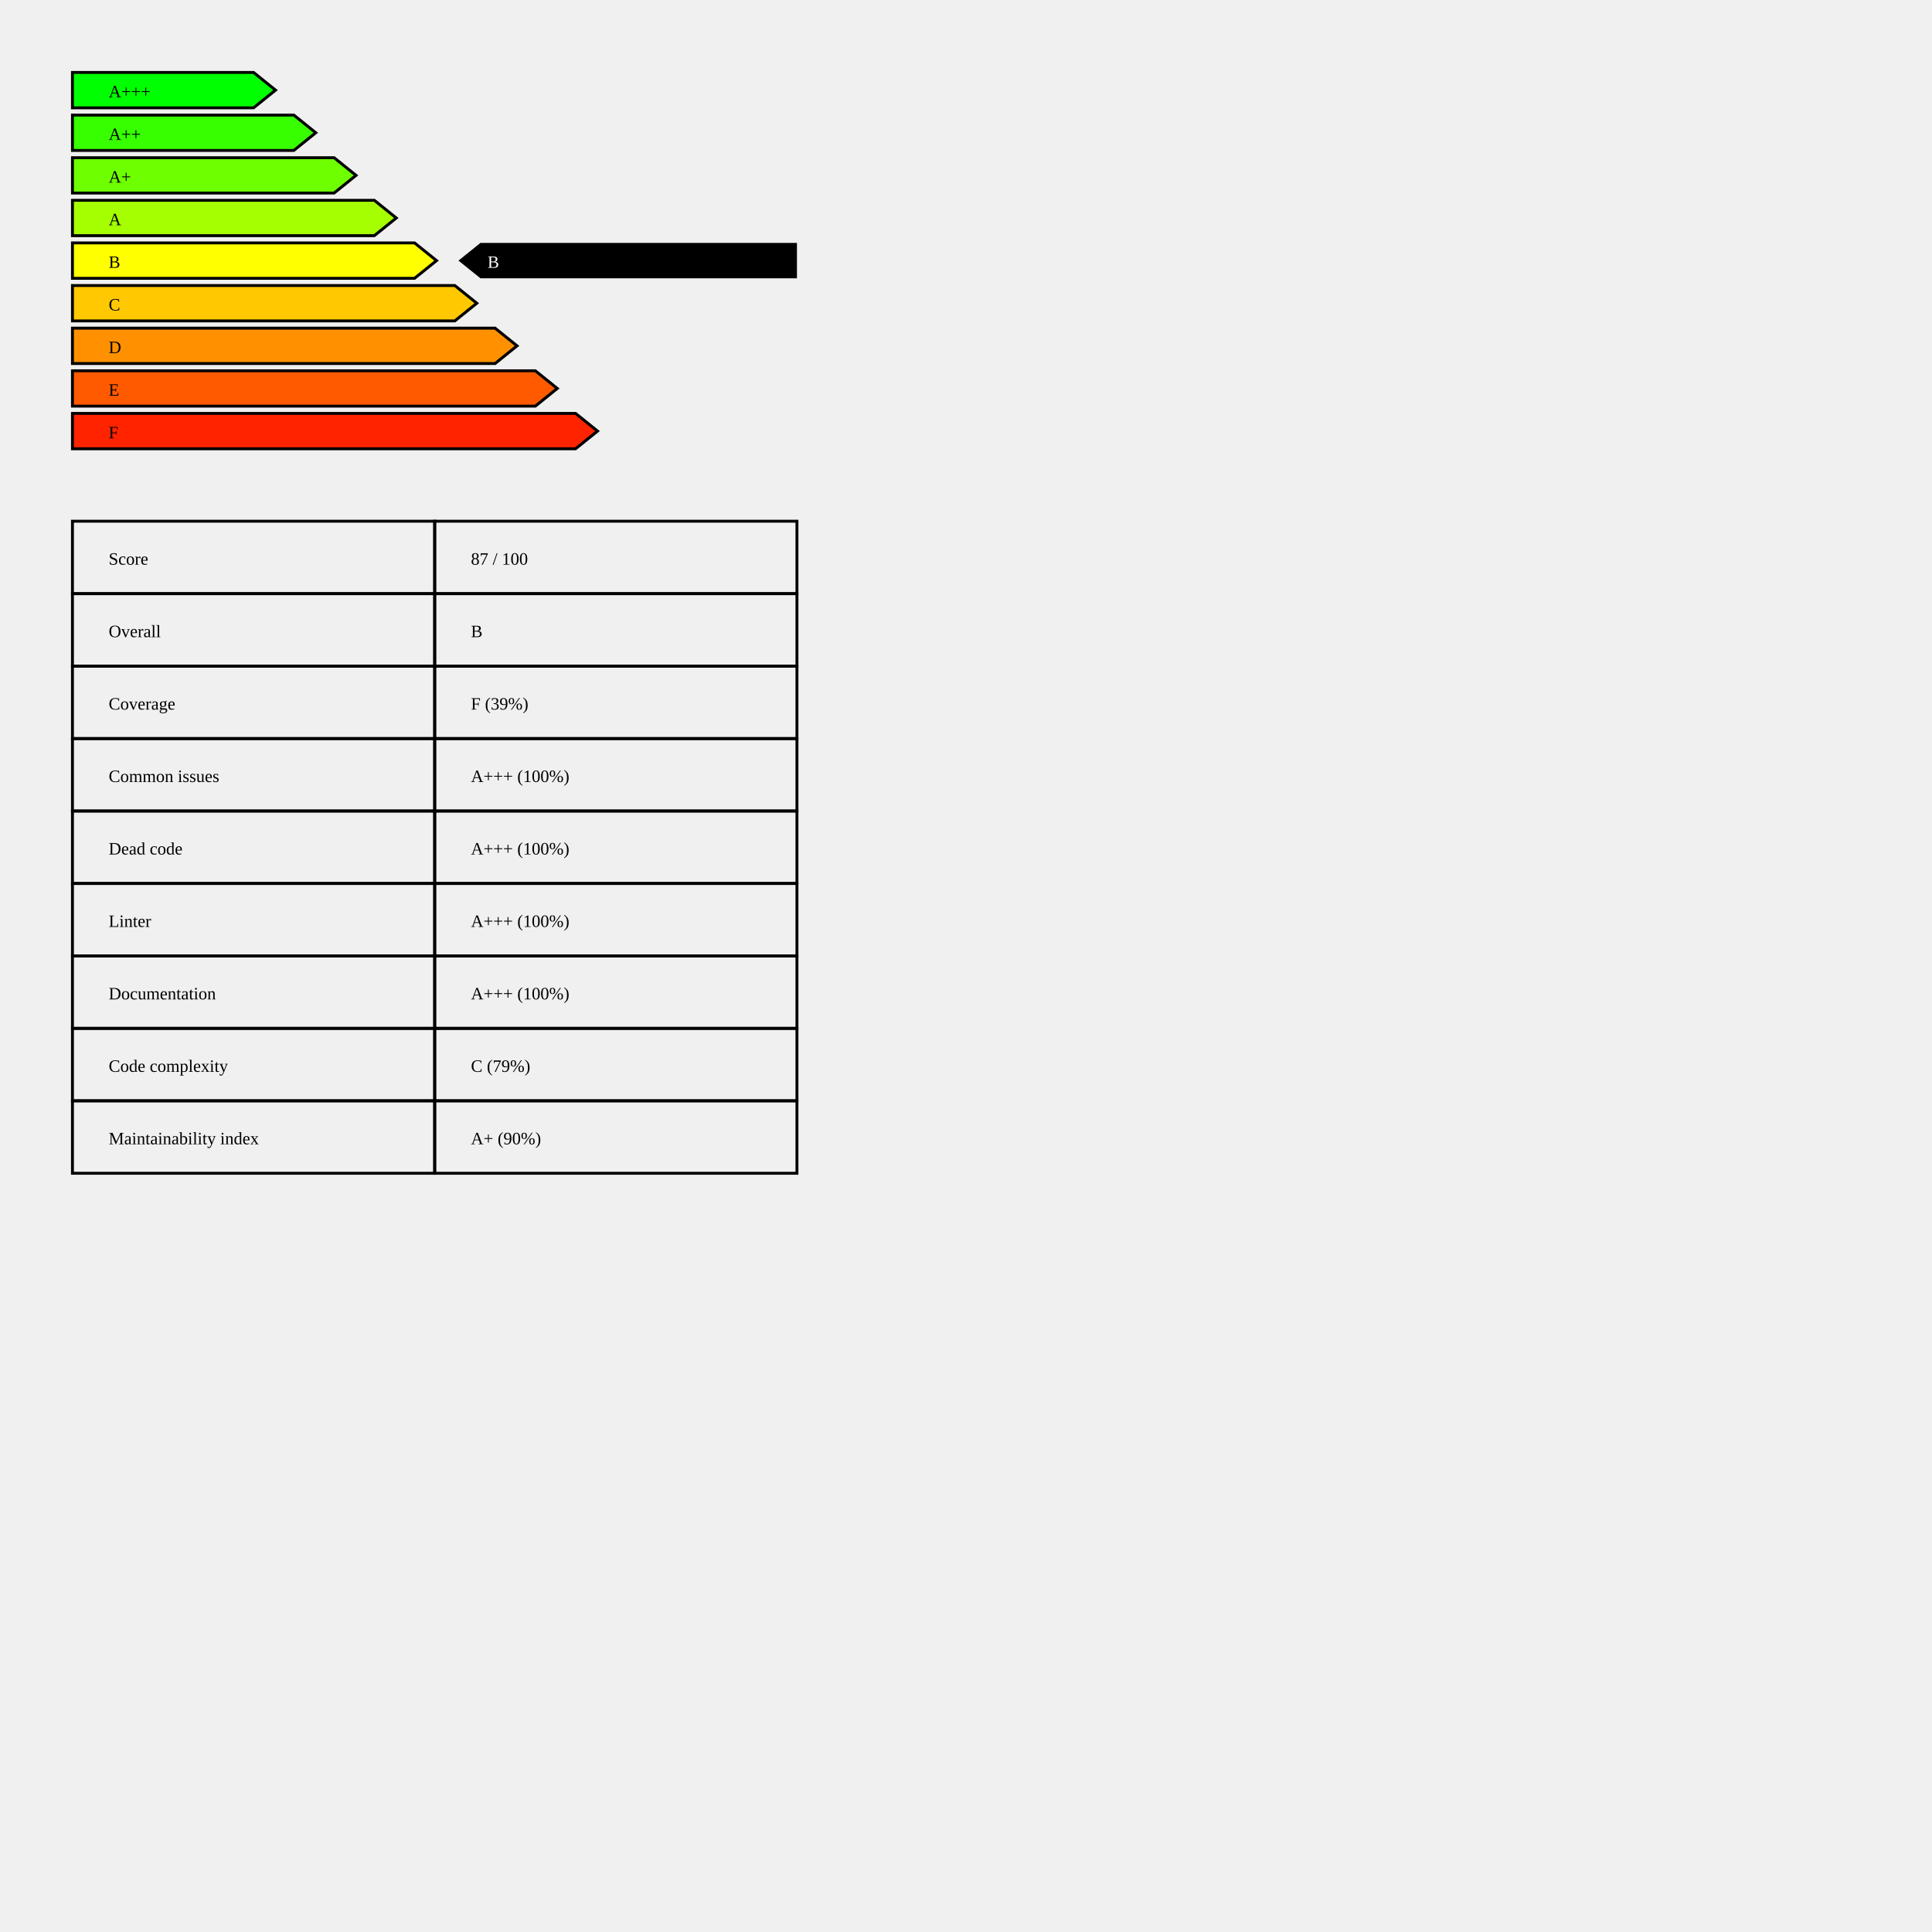
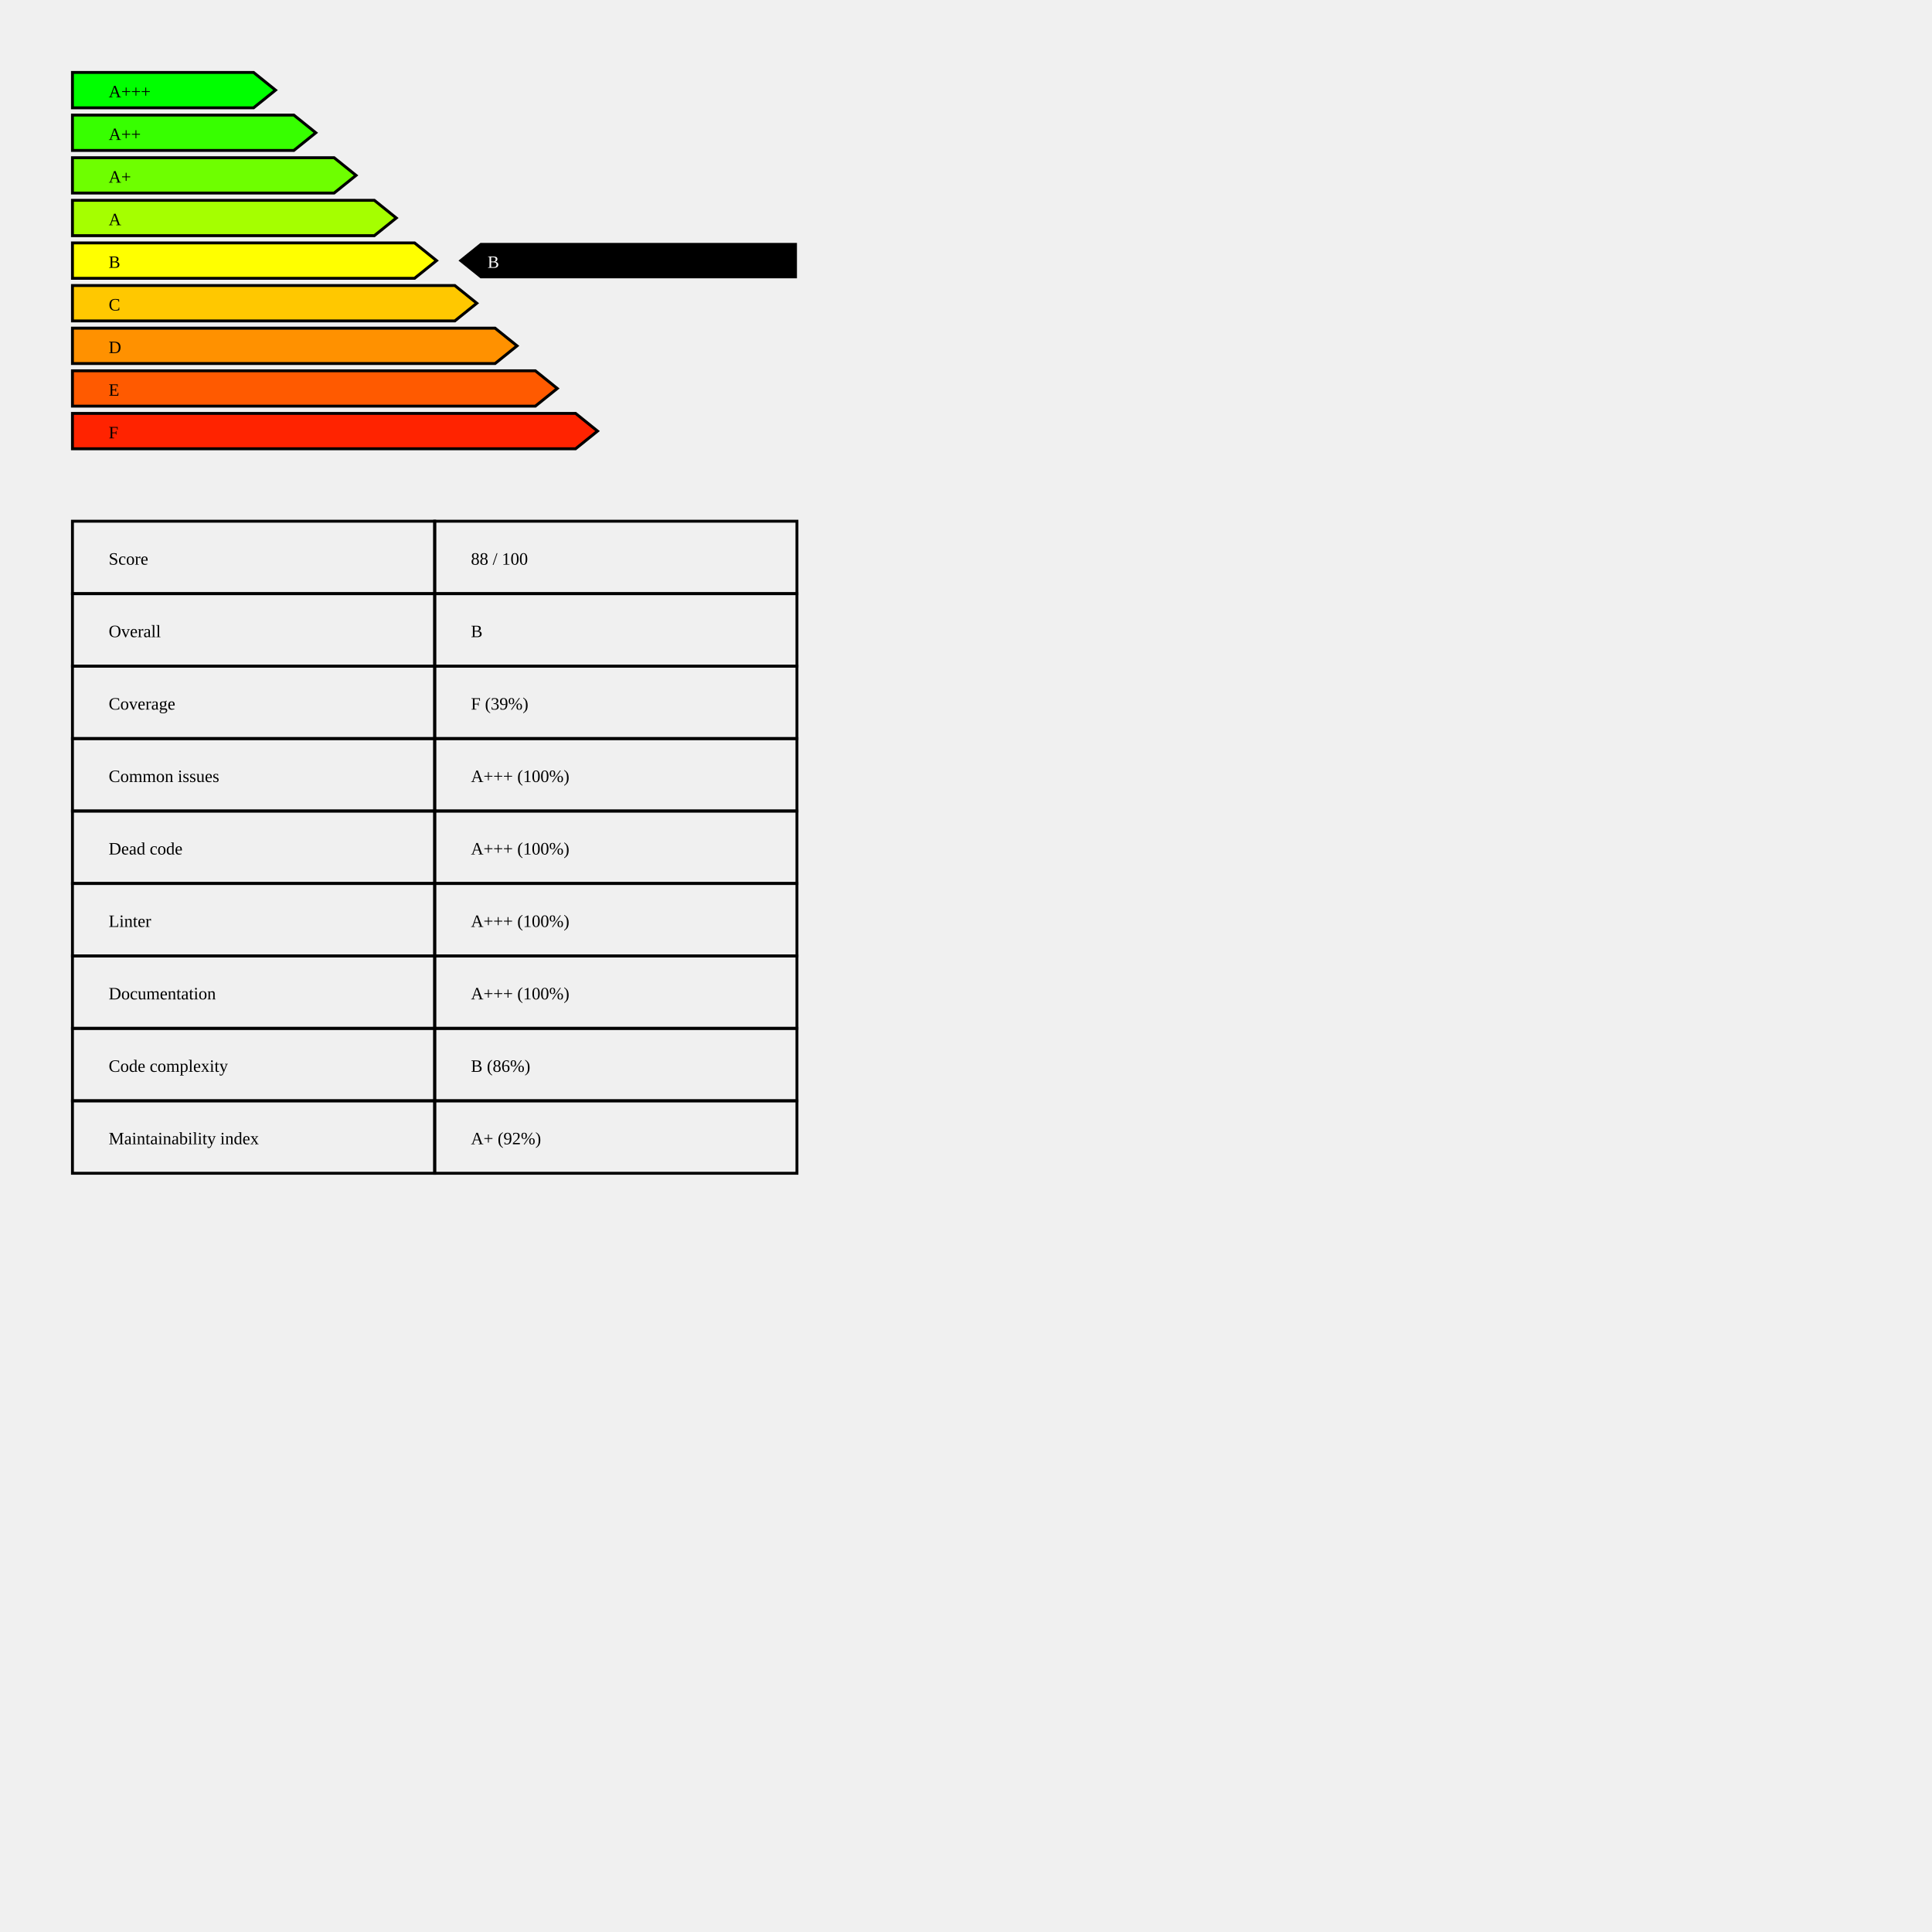
<svg xmlns="http://www.w3.org/2000/svg" baseProfile="full" height="1000pt" version="1.1" width="1000pt">
  <defs />
  <polygon points="50,50.0 175.0,50.0 190.152,62.206 175.0,74.412 50,74.412 50,50.0" style="fill:rgb(0 255 0);stroke:black;stroke-width:2;" />
  <text x="75.0" y="67.206">A+++</text>
  <polygon points="50,79.412 202.778,79.412 217.929,91.618 202.778,103.824 50,103.824 50,79.412" style="fill:rgb(55 255 0);stroke:black;stroke-width:2;" />
  <text x="75.0" y="96.618">A++</text>
  <polygon points="50,108.824 230.556,108.824 245.707,121.029 230.556,133.235 50,133.235 50,108.824" style="fill:rgb(110 255 0);stroke:black;stroke-width:2;" />
  <text x="75.0" y="126.029">A+</text>
  <polygon points="50,138.235 258.333,138.235 273.485,150.441 258.333,162.647 50,162.647 50,138.235" style="fill:rgb(165 255 0);stroke:black;stroke-width:2;" />
  <text x="75.0" y="155.441">A</text>
  <polygon points="50,167.647 286.111,167.647 301.263,179.853 286.111,192.059 50,192.059 50,167.647" style="fill:rgb(255 255 0);stroke:black;stroke-width:2;" />
  <text x="75.0" y="184.853">B</text>
  <polygon points="50,197.059 313.889,197.059 329.04,209.265 313.889,221.471 50,221.471 50,197.059" style="fill:rgb(255 200 0);stroke:black;stroke-width:2;" />
  <text x="75.0" y="214.265">C</text>
  <polygon points="50,226.471 341.667,226.471 356.818,238.676 341.667,250.882 50,250.882 50,226.471" style="fill:rgb(255 145 0);stroke:black;stroke-width:2;" />
  <text x="75.0" y="243.676">D</text>
  <polygon points="50,255.882 369.444,255.882 384.596,268.088 369.444,280.294 50,280.294 50,255.882" style="fill:rgb(255 90 0);stroke:black;stroke-width:2;" />
  <text x="75.0" y="273.088">E</text>
  <polygon points="50,285.294 397.222,285.294 412.374,297.5 397.222,309.706 50,309.706 50,285.294" style="fill:rgb(255 35 0);stroke:black;stroke-width:2;" />
  <text x="75.0" y="302.5">F</text>
  <polygon points="331.566,167.647 316.414,179.853 331.566,192.059 550,192.059 550,167.647" style="fill:black;" />
  <text fill="white" x="336.465" y="184.853">B</text>
  <text x="75.0" y="389.706">Score</text>
-   <text x="325.0" y="389.706">87 / 100</text>
+   <text x="325.0" y="389.706">88 / 100</text>
  <polygon points="50,359.706 300,359.706 300,409.706 50,409.706 50,359.706" style="fill:none; stroke:black;stroke-width:2;" />
  <polygon points="300,359.706 550,359.706 550,409.706 300,409.706 300,359.706" style="fill:none; stroke:black;stroke-width:2;" />
  <text x="75.0" y="439.706">Overall</text>
  <text x="325.0" y="439.706">B</text>
  <polygon points="50,409.706 300,409.706 300,459.706 50,459.706 50,409.706" style="fill:none; stroke:black;stroke-width:2;" />
  <polygon points="300,409.706 550,409.706 550,459.706 300,459.706 300,409.706" style="fill:none; stroke:black;stroke-width:2;" />
  <text x="75.0" y="489.706">Coverage</text>
  <text x="325.0" y="489.706">F  (39%)</text>
  <polygon points="50,459.706 300,459.706 300,509.706 50,509.706 50,459.706" style="fill:none; stroke:black;stroke-width:2;" />
  <polygon points="300,459.706 550,459.706 550,509.706 300,509.706 300,459.706" style="fill:none; stroke:black;stroke-width:2;" />
  <text x="75.0" y="539.706">Common issues</text>
  <text x="325.0" y="539.706">A+++  (100%)</text>
  <polygon points="50,509.706 300,509.706 300,559.706 50,559.706 50,509.706" style="fill:none; stroke:black;stroke-width:2;" />
  <polygon points="300,509.706 550,509.706 550,559.706 300,559.706 300,509.706" style="fill:none; stroke:black;stroke-width:2;" />
  <text x="75.0" y="589.706">Dead code</text>
  <text x="325.0" y="589.706">A+++  (100%)</text>
  <polygon points="50,559.706 300,559.706 300,609.706 50,609.706 50,559.706" style="fill:none; stroke:black;stroke-width:2;" />
  <polygon points="300,559.706 550,559.706 550,609.706 300,609.706 300,559.706" style="fill:none; stroke:black;stroke-width:2;" />
  <text x="75.0" y="639.706">Linter</text>
  <text x="325.0" y="639.706">A+++  (100%)</text>
  <polygon points="50,609.706 300,609.706 300,659.706 50,659.706 50,609.706" style="fill:none; stroke:black;stroke-width:2;" />
  <polygon points="300,609.706 550,609.706 550,659.706 300,659.706 300,609.706" style="fill:none; stroke:black;stroke-width:2;" />
  <text x="75.0" y="689.706">Documentation</text>
  <text x="325.0" y="689.706">A+++  (100%)</text>
  <polygon points="50,659.706 300,659.706 300,709.706 50,709.706 50,659.706" style="fill:none; stroke:black;stroke-width:2;" />
  <polygon points="300,659.706 550,659.706 550,709.706 300,709.706 300,659.706" style="fill:none; stroke:black;stroke-width:2;" />
  <text x="75.0" y="739.706">Code complexity</text>
-   <text x="325.0" y="739.706">C  (79%)</text>
+   <text x="325.0" y="739.706">B  (86%)</text>
  <polygon points="50,709.706 300,709.706 300,759.706 50,759.706 50,709.706" style="fill:none; stroke:black;stroke-width:2;" />
  <polygon points="300,709.706 550,709.706 550,759.706 300,759.706 300,709.706" style="fill:none; stroke:black;stroke-width:2;" />
  <text x="75.0" y="789.706">Maintainability index</text>
-   <text x="325.0" y="789.706">A+  (90%)</text>
+   <text x="325.0" y="789.706">A+  (92%)</text>
  <polygon points="50,759.706 300,759.706 300,809.706 50,809.706 50,759.706" style="fill:none; stroke:black;stroke-width:2;" />
  <polygon points="300,759.706 550,759.706 550,809.706 300,809.706 300,759.706" style="fill:none; stroke:black;stroke-width:2;" />
</svg>
